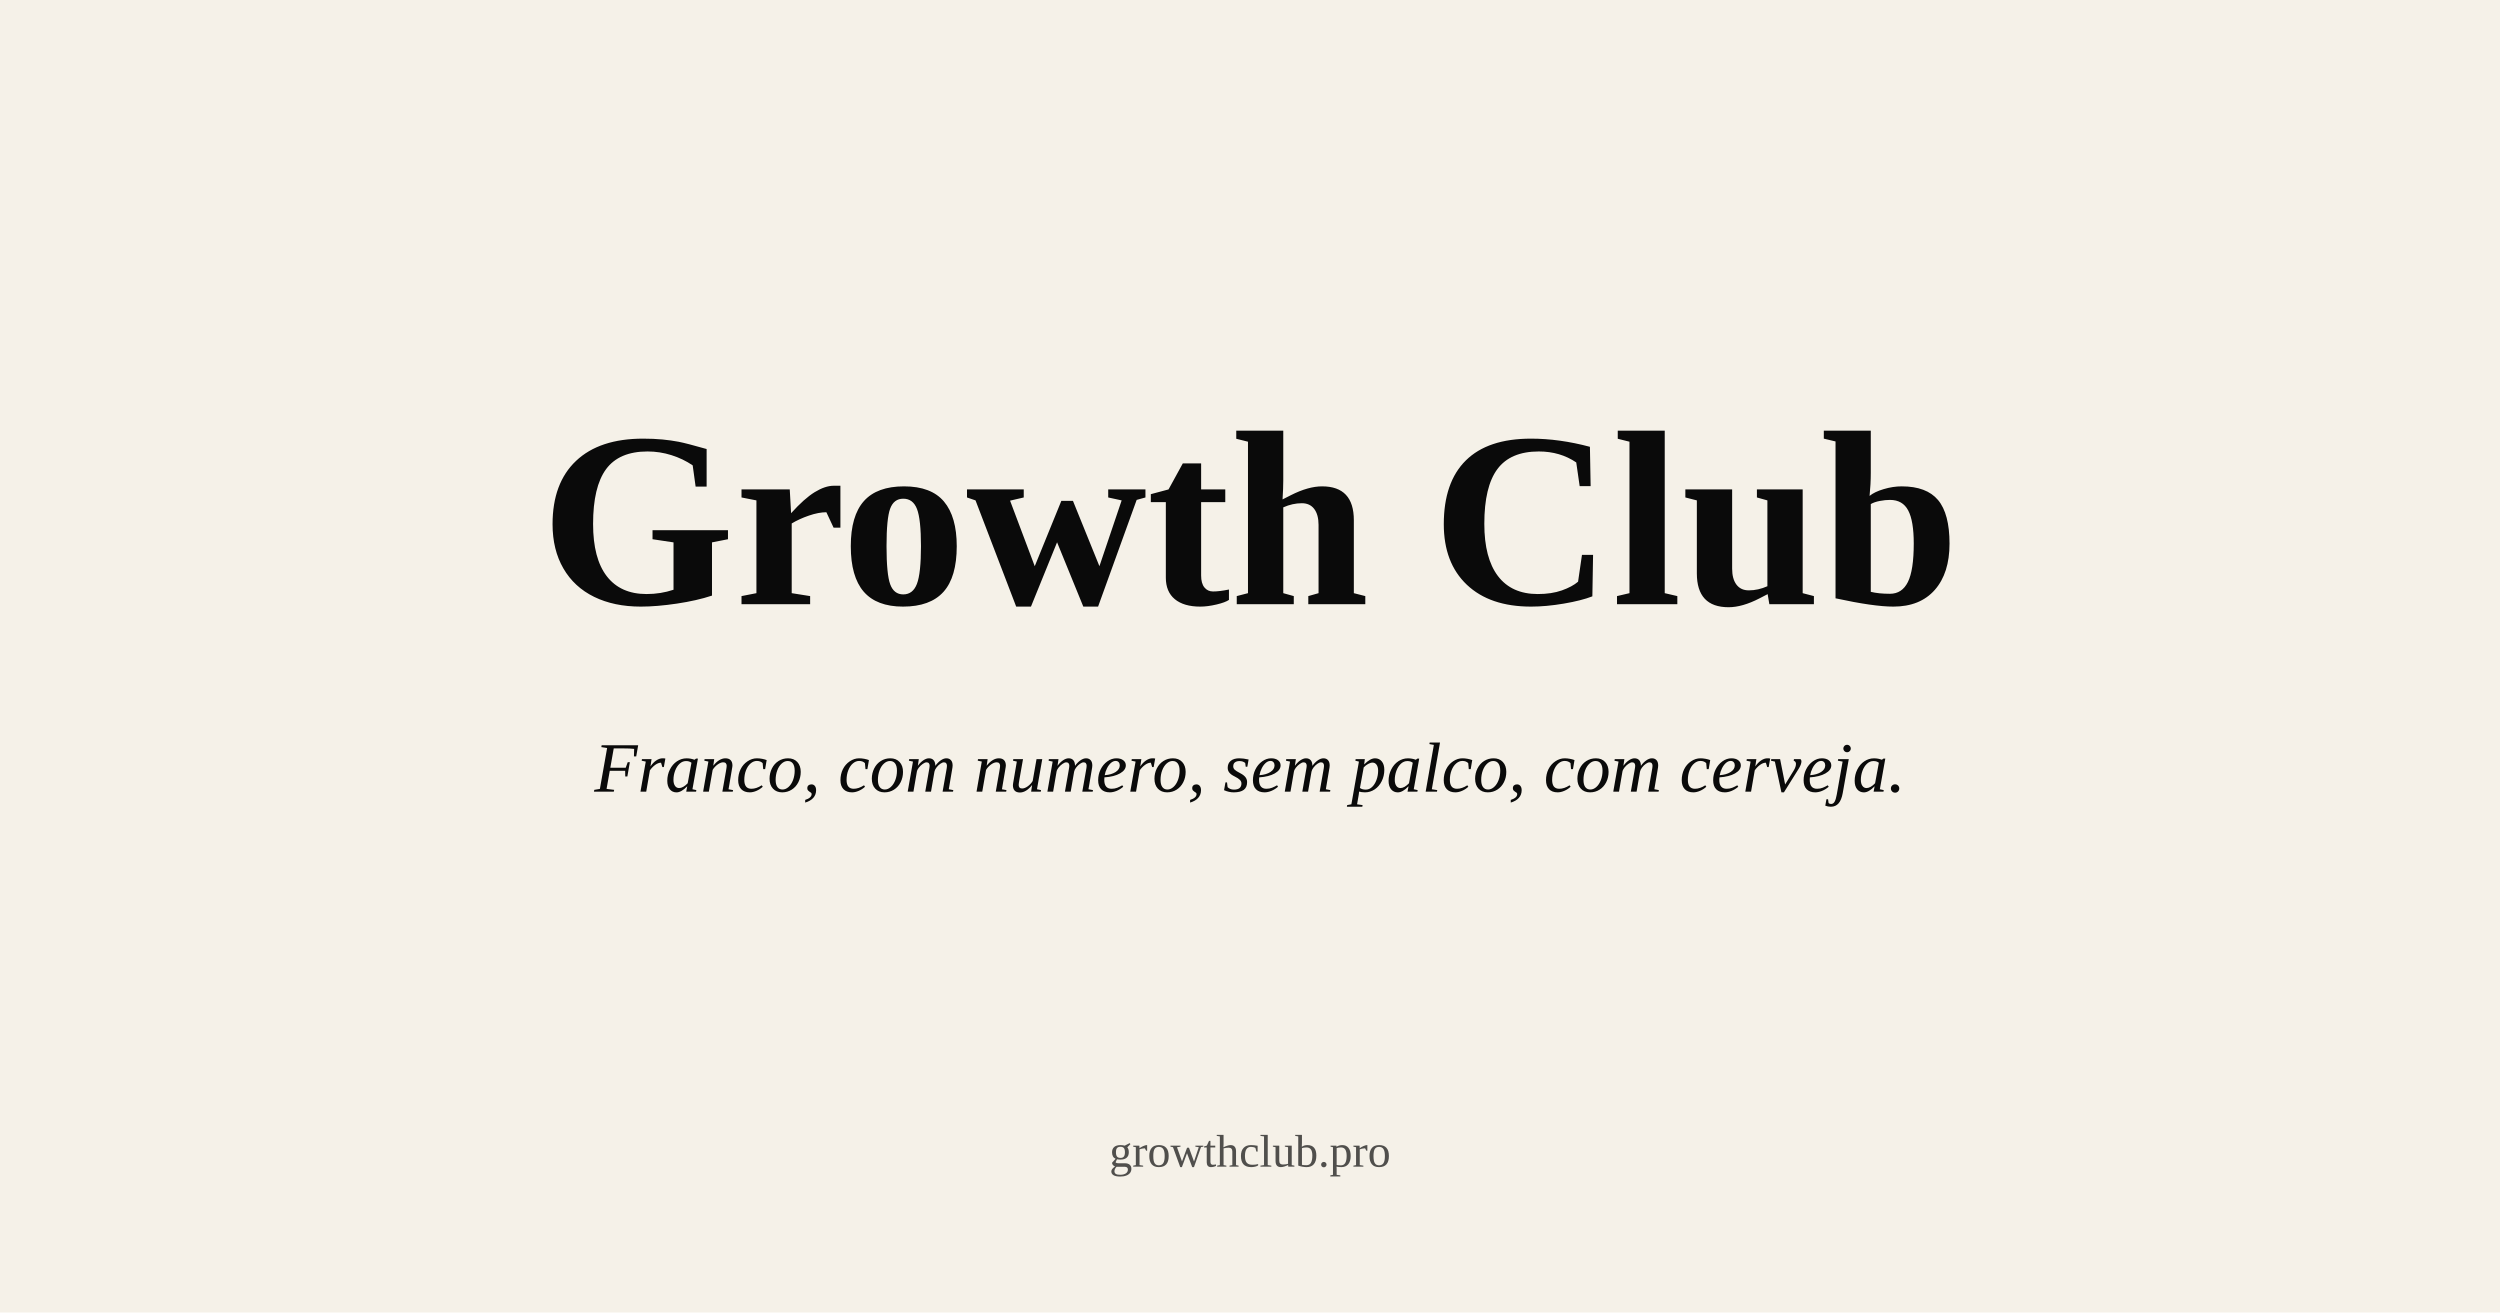
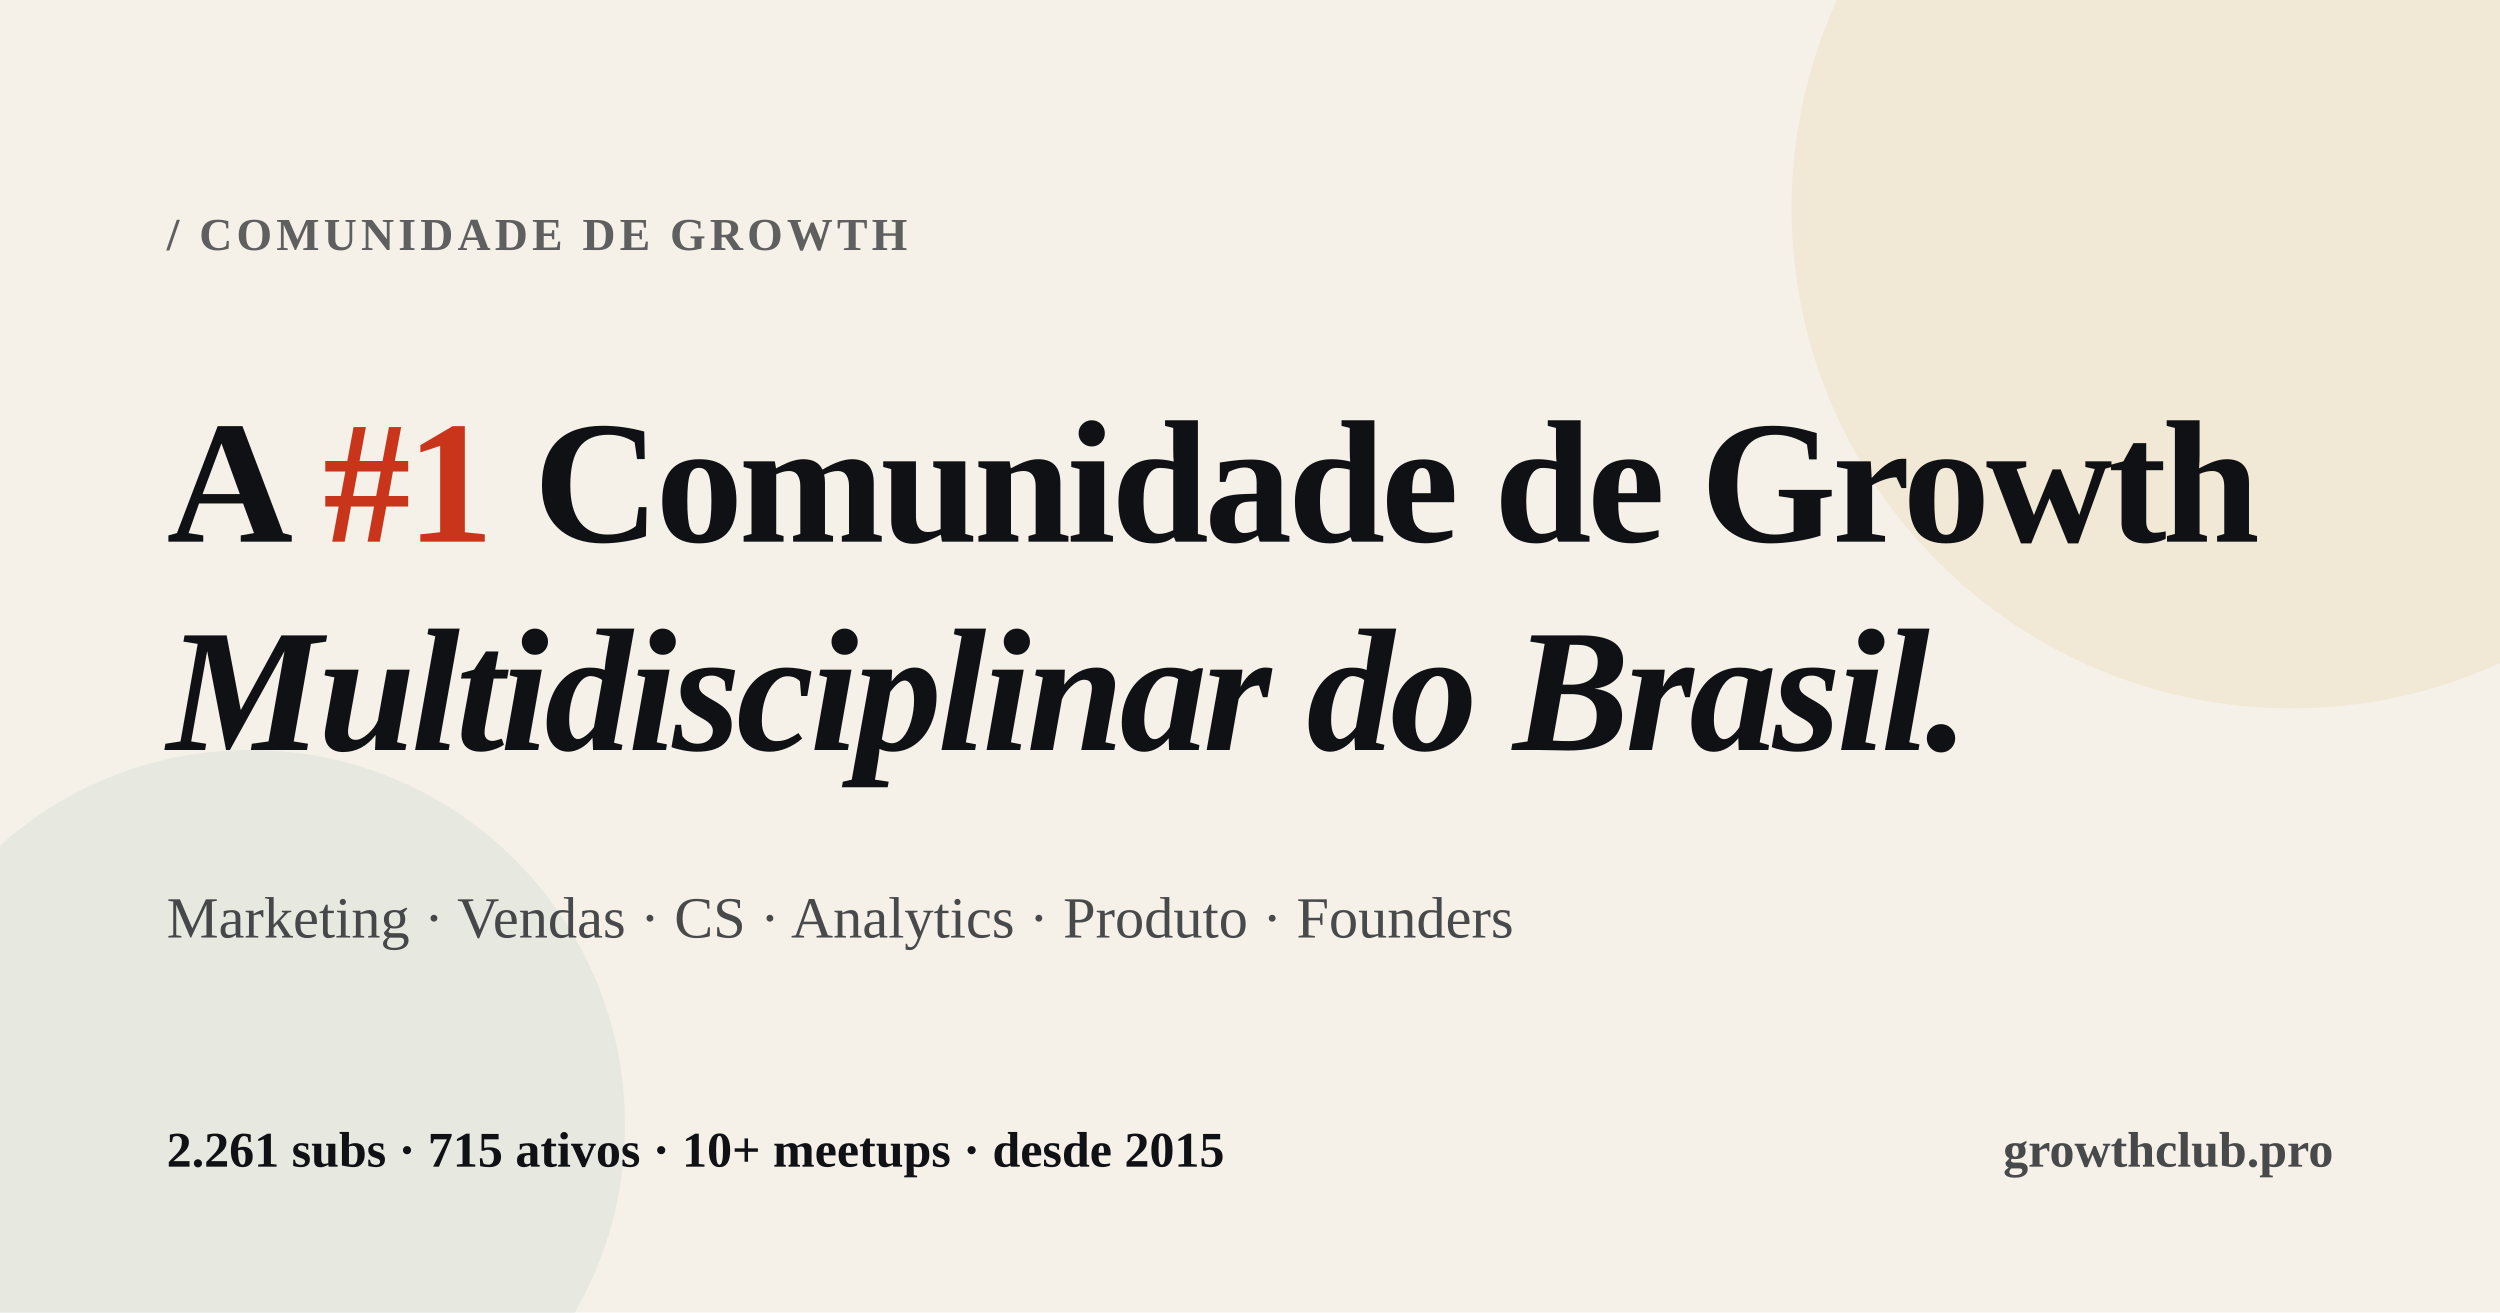
<svg xmlns="http://www.w3.org/2000/svg" viewBox="0 0 1200 630" width="1200" height="630">
  <rect width="1200" height="630" fill="#F5F1E8" />
-   <text x="600" y="290" font-family="Georgia, 'Times New Roman', serif" font-size="120" font-weight="700" fill="#0A0A0A" text-anchor="middle">Growth Club</text>
-   <text x="600" y="380" font-family="Georgia, 'Times New Roman', serif" font-size="34" font-style="italic" fill="#0A0A0A" text-anchor="middle">Franco, com numero, sem palco, com cerveja.</text>
-   <text x="600" y="560" font-family="Georgia, 'Times New Roman', serif" font-size="22" fill="#0A0A0A" text-anchor="middle" opacity="0.7">growthclub.pro</text>
+   <circle cx="1100" cy="100" r="240" fill="#D4A24C" opacity="0.12" />
+   <circle cx="120" cy="540" r="180" fill="#3E8B8B" opacity="0.08" />
+   <text x="80" y="120" font-family="Georgia, 'Times New Roman', serif" font-size="22" font-weight="600" fill="#0F1115" opacity="0.65" letter-spacing="2">/ COMUNIDADE DE GROWTH</text>
+   <text x="80" y="260" font-family="Georgia, 'Times New Roman', serif" font-size="84" font-weight="900" fill="#0F1115" letter-spacing="-2">A <tspan fill="#C8351A">#1</tspan> Comunidade de Growth</text>
+   <text x="80" y="360" font-family="Georgia, 'Times New Roman', serif" font-size="84" font-style="italic" font-weight="700" fill="#0F1115" letter-spacing="-2">Multidisciplinar do Brasil.</text>
+   <text x="80" y="450" font-family="Georgia, 'Times New Roman', serif" font-size="28" fill="#0F1115" opacity="0.75">Marketing · Vendas · CS · Analytics · Produto · Founders</text>
+   <text x="80" y="560" font-family="Georgia, 'Times New Roman', serif" font-size="24" font-weight="700" fill="#0F1115">2.261 subs · 715 ativos · 10+ meetups · desde 2015</text>
+   <text x="1120" y="560" font-family="Georgia, 'Times New Roman', serif" font-size="24" font-weight="700" fill="#0F1115" text-anchor="end" opacity="0.75">growthclub.pro</text>
</svg>
